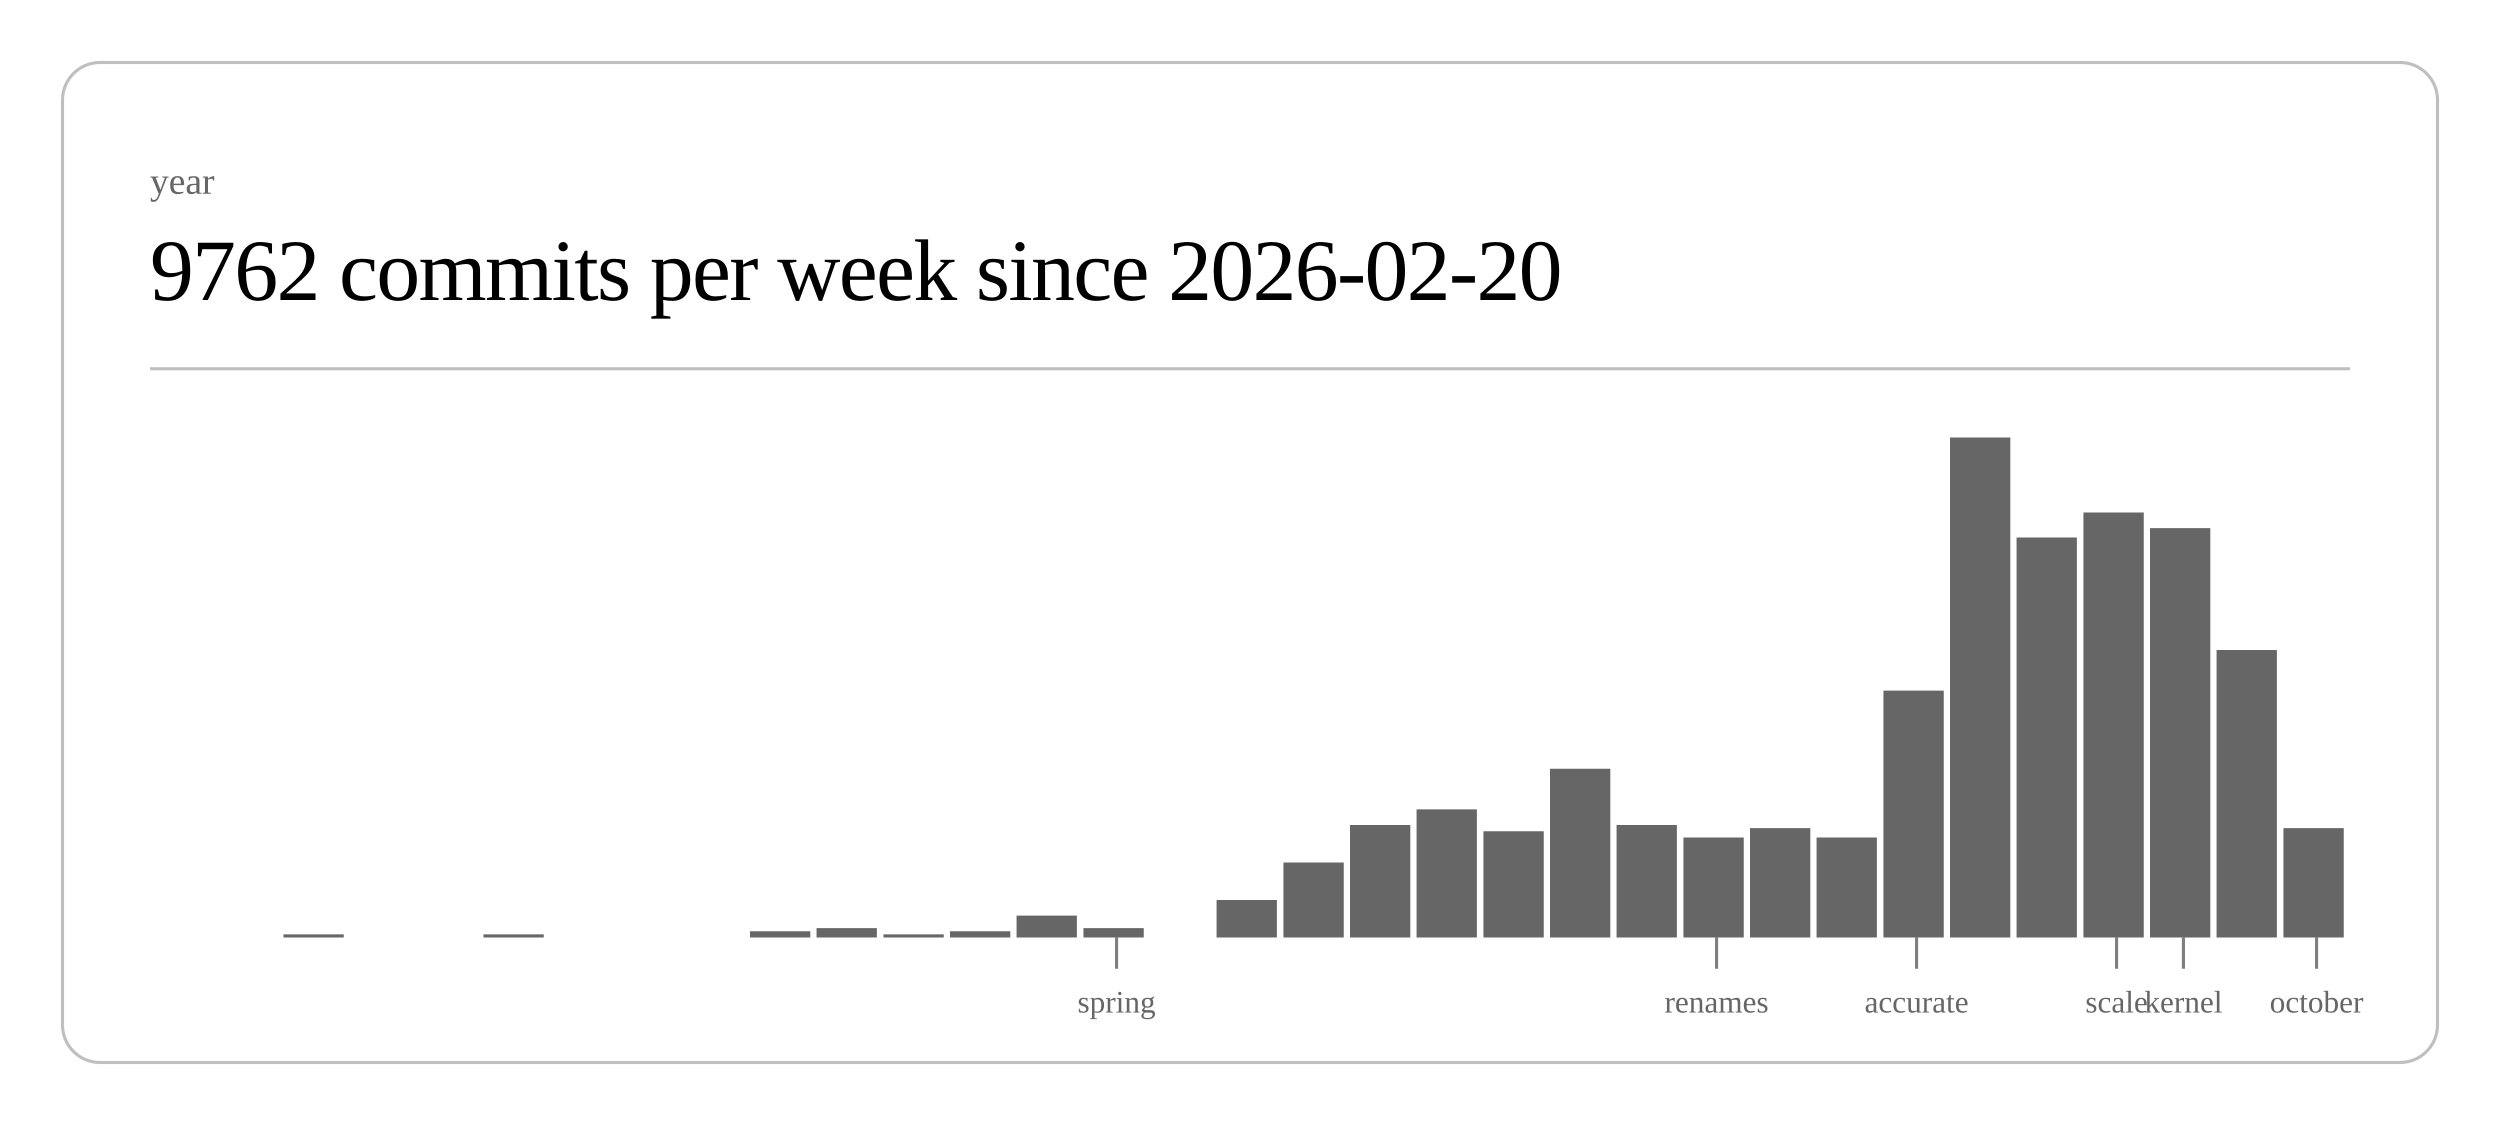
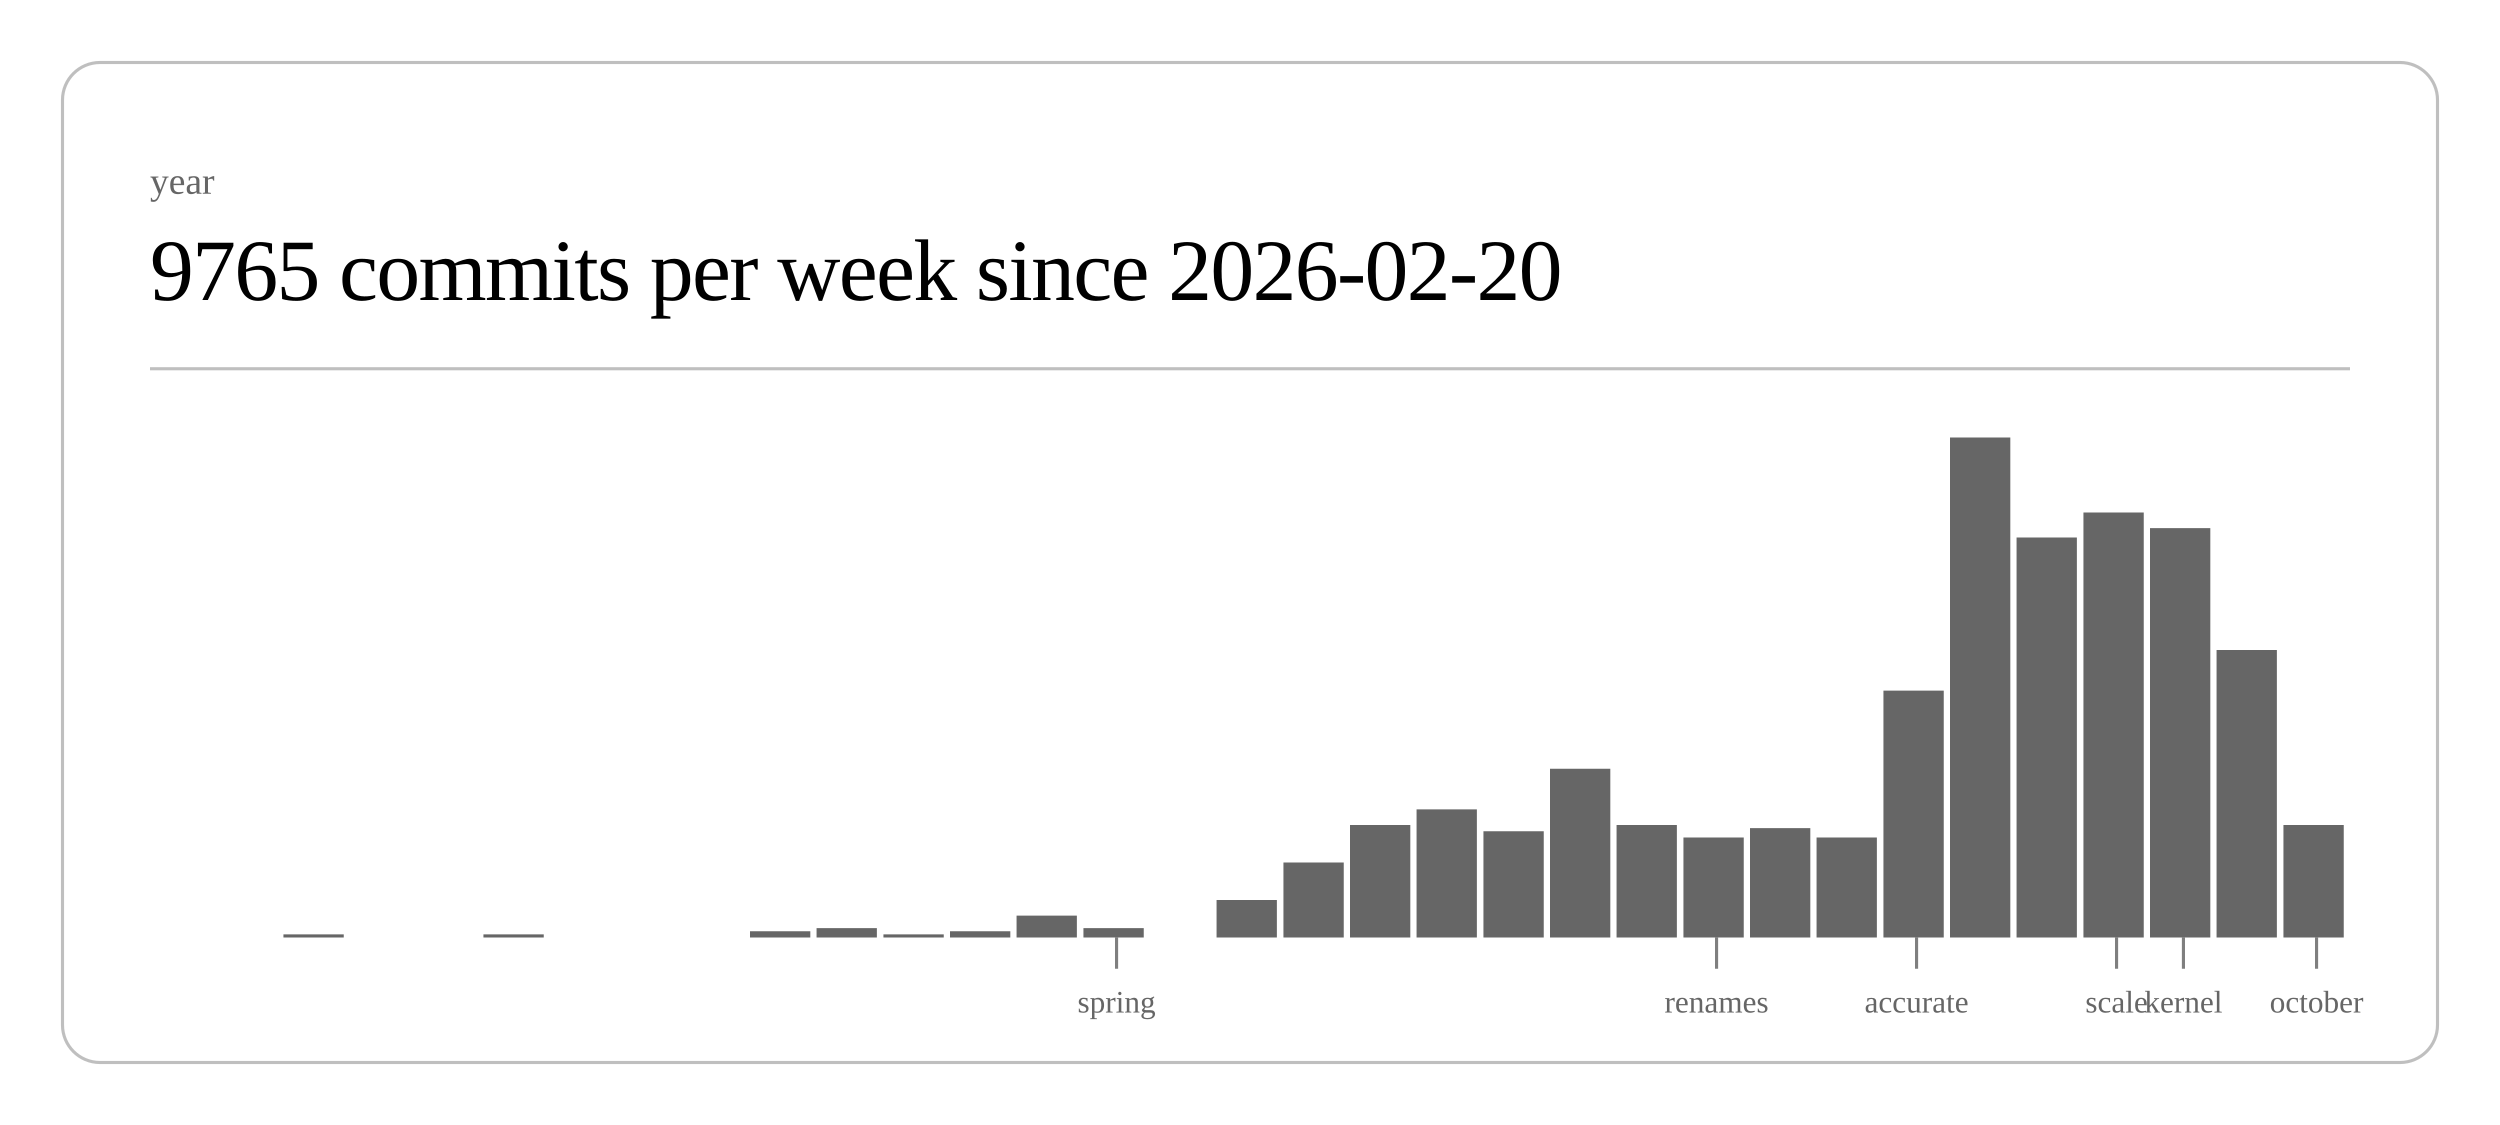
<svg xmlns="http://www.w3.org/2000/svg" class="post-header-svg" viewBox="0 0 800 360" width="800" height="360">
  <rect x="20" y="20" width="760" height="320" rx="12" ry="12" fill="none" stroke="currentColor" stroke-width="1" opacity="0.25" />
  <text fill="currentColor" x="48" y="62" font-size="12" opacity="0.6">year</text>
-   <text fill="currentColor" x="48" y="96" font-size="28" font-weight="300" letter-spacing="-0.5">9762 commits per week since 2026-02-20</text>
+   <text fill="currentColor" x="48" y="96" font-size="28" font-weight="300" letter-spacing="-0.5">9765 commits per week since 2026-02-20</text>
  <line stroke="currentColor" x1="48" y1="118" x2="752" y2="118" stroke-width="1" opacity="0.25" />
  <rect x="90.7" y="299" width="19.3" height="1" fill="currentColor" opacity="0.6" />
  <rect x="154.7" y="299" width="19.3" height="1" fill="currentColor" opacity="0.6" />
  <rect x="240.0" y="298" width="19.3" height="2" fill="currentColor" opacity="0.6" />
  <rect x="261.3" y="297" width="19.3" height="3" fill="currentColor" opacity="0.6" />
  <rect x="282.7" y="299" width="19.3" height="1" fill="currentColor" opacity="0.6" />
  <rect x="304.0" y="298" width="19.3" height="2" fill="currentColor" opacity="0.6" />
  <rect x="325.3" y="293" width="19.3" height="7" fill="currentColor" opacity="0.6" />
  <rect x="346.7" y="297" width="19.3" height="3" fill="currentColor" opacity="0.6" />
  <rect x="389.3" y="288" width="19.3" height="12" fill="currentColor" opacity="0.6" />
  <rect x="410.7" y="276" width="19.3" height="24" fill="currentColor" opacity="0.6" />
  <rect x="432.0" y="264" width="19.3" height="36" fill="currentColor" opacity="0.6" />
  <rect x="453.3" y="259" width="19.3" height="41" fill="currentColor" opacity="0.6" />
  <rect x="474.7" y="266" width="19.3" height="34" fill="currentColor" opacity="0.6" />
  <rect x="496.0" y="246" width="19.3" height="54" fill="currentColor" opacity="0.6" />
  <rect x="517.3" y="264" width="19.3" height="36" fill="currentColor" opacity="0.6" />
  <rect x="538.7" y="268" width="19.3" height="32" fill="currentColor" opacity="0.6" />
  <rect x="560.0" y="265" width="19.3" height="35" fill="currentColor" opacity="0.6" />
  <rect x="581.3" y="268" width="19.3" height="32" fill="currentColor" opacity="0.6" />
  <rect x="602.7" y="221" width="19.3" height="79" fill="currentColor" opacity="0.6" />
  <rect x="624.0" y="140" width="19.3" height="160" fill="currentColor" opacity="0.6" />
  <rect x="645.3" y="172" width="19.3" height="128" fill="currentColor" opacity="0.6" />
  <rect x="666.7" y="164" width="19.3" height="136" fill="currentColor" opacity="0.6" />
  <rect x="688.0" y="169" width="19.3" height="131" fill="currentColor" opacity="0.6" />
  <rect x="709.3" y="208" width="19.3" height="92" fill="currentColor" opacity="0.6" />
-   <rect x="730.7" y="265" width="19.3" height="35" fill="currentColor" opacity="0.6" />
+   <rect x="730.7" y="264" width="19.3" height="36" fill="currentColor" opacity="0.6" />
  <line stroke="currentColor" x1="357.3" y1="300" x2="357.3" y2="310" stroke-width="1" opacity="0.5" />
  <text fill="currentColor" x="357.3" y="324" font-size="10" opacity="0.6" text-anchor="middle">spring</text>
  <line stroke="currentColor" x1="549.3" y1="300" x2="549.3" y2="310" stroke-width="1" opacity="0.5" />
  <text fill="currentColor" x="549.3" y="324" font-size="10" opacity="0.6" text-anchor="middle">renames</text>
  <line stroke="currentColor" x1="613.3" y1="300" x2="613.3" y2="310" stroke-width="1" opacity="0.5" />
  <text fill="currentColor" x="613.3" y="324" font-size="10" opacity="0.6" text-anchor="middle">accurate</text>
  <line stroke="currentColor" x1="677.3" y1="300" x2="677.3" y2="310" stroke-width="1" opacity="0.5" />
  <text fill="currentColor" x="677.3" y="324" font-size="10" opacity="0.6" text-anchor="middle">scale</text>
  <line stroke="currentColor" x1="698.7" y1="300" x2="698.7" y2="310" stroke-width="1" opacity="0.5" />
  <text fill="currentColor" x="698.7" y="324" font-size="10" opacity="0.6" text-anchor="middle">kernel</text>
  <line stroke="currentColor" x1="741.3" y1="300" x2="741.3" y2="310" stroke-width="1" opacity="0.5" />
  <text fill="currentColor" x="741.3" y="324" font-size="10" opacity="0.6" text-anchor="middle">october</text>
</svg>
